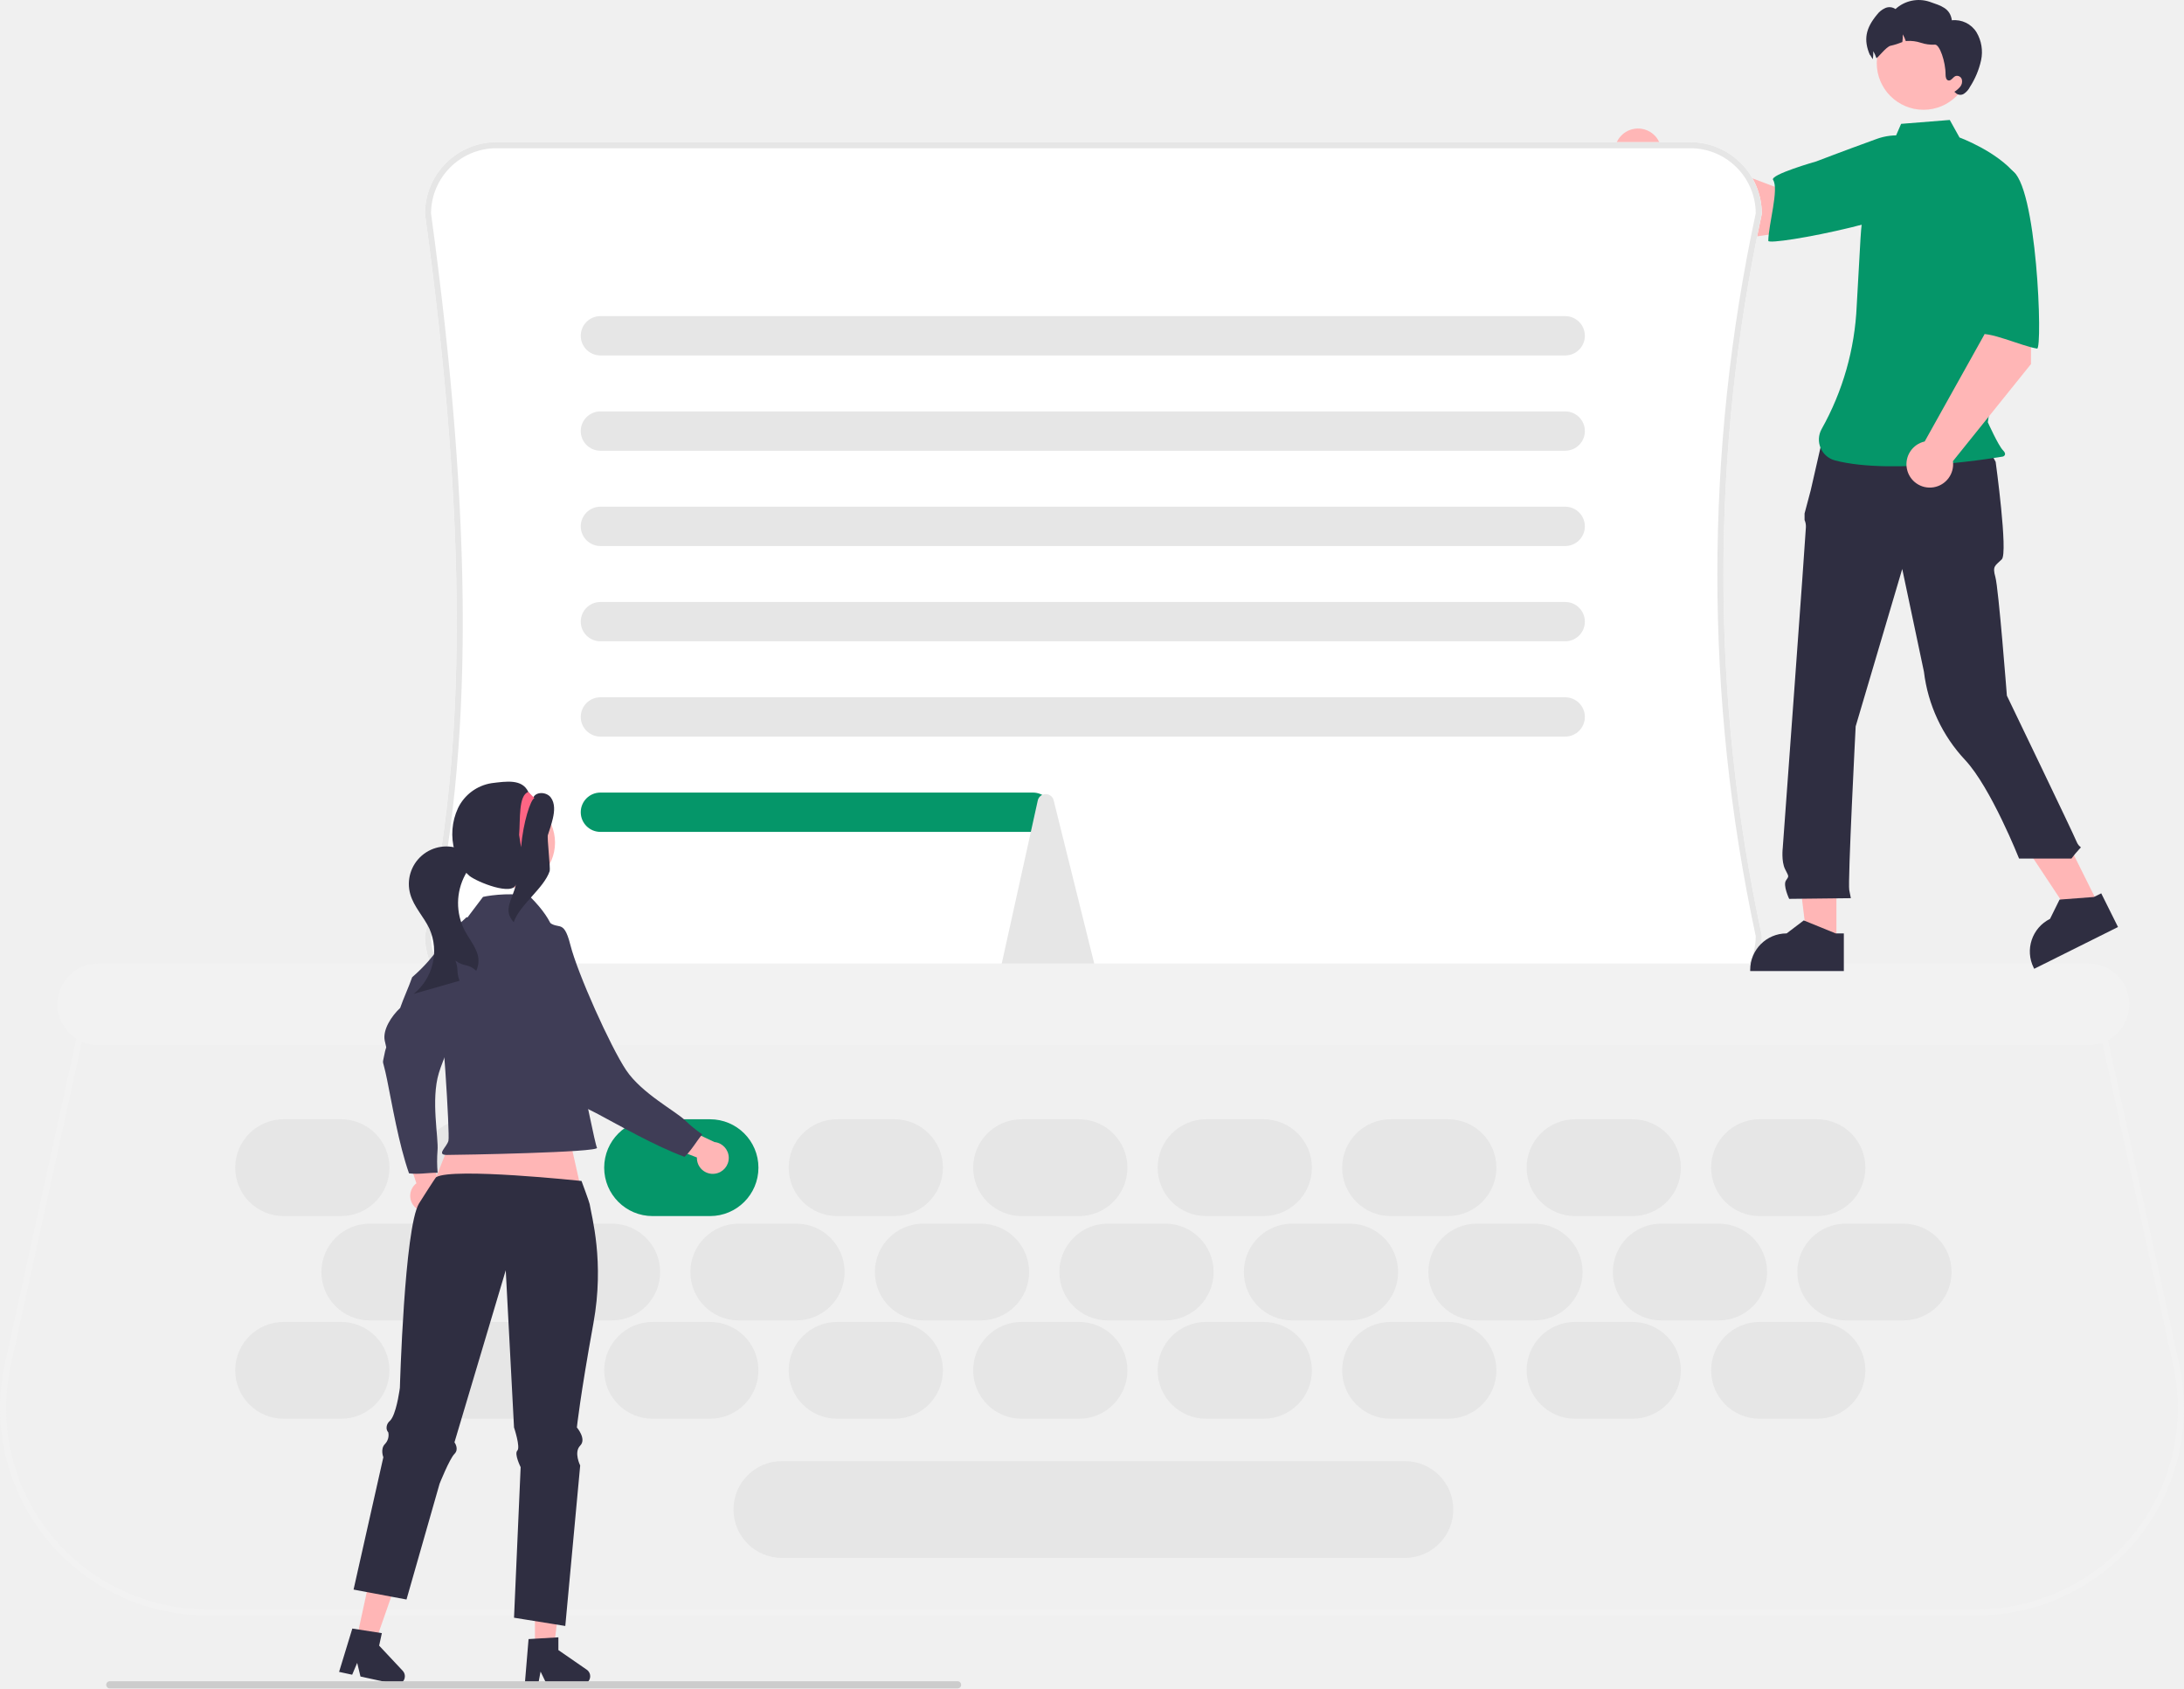
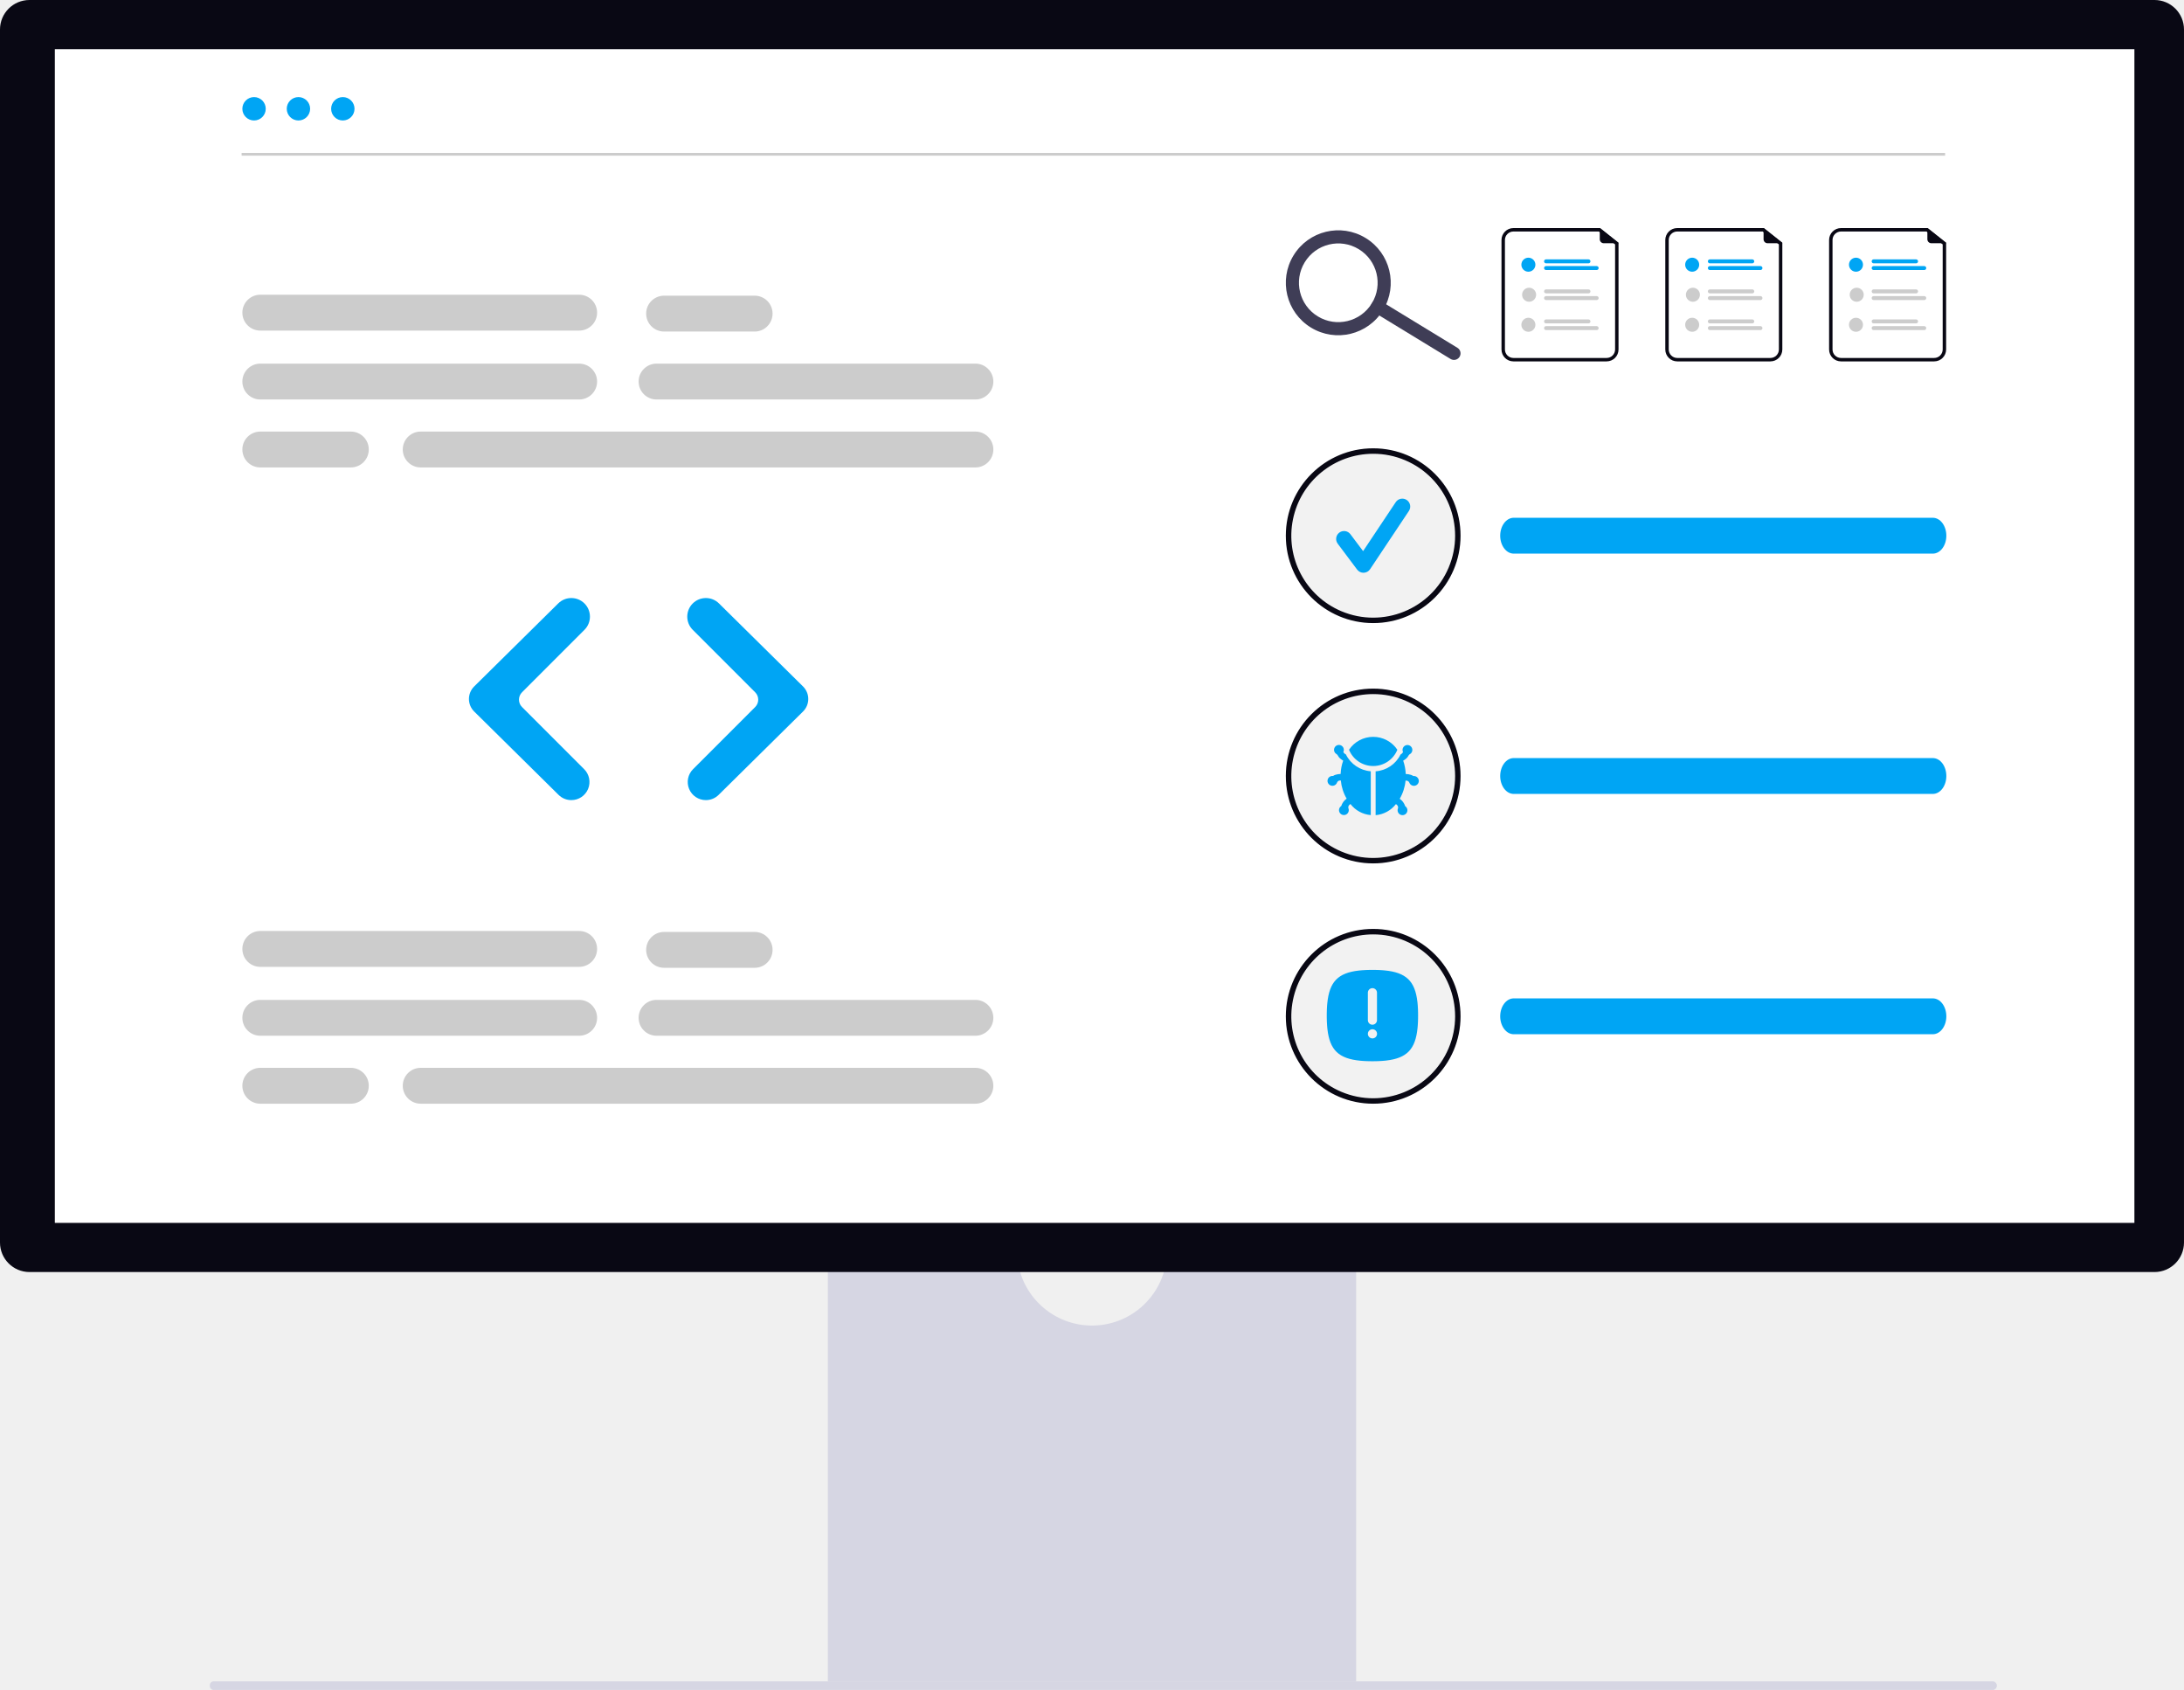
- <svg xmlns="http://www.w3.org/2000/svg" data-name="Layer 1" width="722.113" height="558.151" viewBox="0 0 722.113 558.151">
-   <path d="M892.077,705.041h-585.082a68.496,68.496,0,0,1-66.896-83.213l26.134-118.787H932.84l26.134,118.787a68.496,68.496,0,0,1-66.896,83.213Zm-624.237-200-25.788,117.217a66.497,66.497,0,0,0,64.943,80.783h585.082a66.497,66.497,0,0,0,64.943-80.783l-25.788-117.217Z" transform="translate(-238.4798 -171.0368)" fill="#f2f2f2" />
-   <path d="M817.785,249.415l30.69-4.574-4.848-21.349-18.4,9.267-37.961-14.307a7.717,7.717,0,1,0-5.048,10.199Z" transform="translate(-238.4798 -171.0368)" fill="#ffb6b6" />
-   <path d="M880.164,233.455c-2.373,8.995-57.048,19.141-57.02,17.195.078-5.531,3.593-17.135,1.585-20.146-1.148-1.722,14.313-6.121,14.313-6.121s8.533-3.285,19.596-7.293a19.721,19.721,0,0,1,18.85,2.604S882.537,224.461,880.164,233.455Z" transform="translate(-238.4798 -171.0368)" fill="#059669" />
-   <path d="M351.247,608.037h-19a16,16,0,0,0,0,32h19a16,16,0,0,0,0-32Z" transform="translate(-238.4798 -171.0368)" fill="#e6e6e6" />
-   <path d="M412.247,608.037h-19a16,16,0,0,0,0,32h19a16,16,0,0,0,0-32Z" transform="translate(-238.4798 -171.0368)" fill="#e6e6e6" />
-   <path d="M473.247,608.037h-19a16,16,0,0,0,0,32h19a16,16,0,0,0,0-32Z" transform="translate(-238.4798 -171.0368)" fill="#e6e6e6" />
-   <path d="M534.247,608.037h-19a16,16,0,0,0,0,32h19a16,16,0,0,0,0-32Z" transform="translate(-238.4798 -171.0368)" fill="#e6e6e6" />
-   <path d="M595.247,608.037h-19a16,16,0,0,0,0,32h19a16,16,0,0,0,0-32Z" transform="translate(-238.4798 -171.0368)" fill="#e6e6e6" />
-   <path d="M656.247,608.037h-19a16,16,0,0,0,0,32h19a16,16,0,0,0,0-32Z" transform="translate(-238.4798 -171.0368)" fill="#e6e6e6" />
-   <path d="M717.247,608.037h-19a16,16,0,0,0,0,32h19a16,16,0,0,0,0-32Z" transform="translate(-238.4798 -171.0368)" fill="#e6e6e6" />
-   <path d="M778.247,608.037h-19a16,16,0,0,0,0,32h19a16,16,0,0,0,0-32Z" transform="translate(-238.4798 -171.0368)" fill="#e6e6e6" />
-   <path d="M839.247,608.037h-19a16,16,0,0,0,0,32h19a16,16,0,0,0,0-32Z" transform="translate(-238.4798 -171.0368)" fill="#e6e6e6" />
-   <path d="M351.247,541.037h-19a16,16,0,0,0,0,32h19a16,16,0,0,0,0-32Z" transform="translate(-238.4798 -171.0368)" fill="#e6e6e6" />
-   <path d="M412.247,541.037h-19a16,16,0,0,0,0,32h19a16,16,0,0,0,0-32Z" transform="translate(-238.4798 -171.0368)" fill="#e6e6e6" />
-   <path d="M473.247,541.037h-19a16,16,0,0,0,0,32h19a16,16,0,0,0,0-32Z" transform="translate(-238.4798 -171.0368)" fill="#059669" />
-   <path d="M534.247,541.037h-19a16,16,0,0,0,0,32h19a16,16,0,0,0,0-32Z" transform="translate(-238.4798 -171.0368)" fill="#e6e6e6" />
-   <path d="M595.247,541.037h-19a16,16,0,0,0,0,32h19a16,16,0,0,0,0-32Z" transform="translate(-238.4798 -171.0368)" fill="#e6e6e6" />
-   <path d="M656.247,541.037h-19a16,16,0,0,0,0,32h19a16,16,0,0,0,0-32Z" transform="translate(-238.4798 -171.0368)" fill="#e6e6e6" />
-   <path d="M717.247,541.037h-19a16,16,0,0,0,0,32h19a16,16,0,0,0,0-32Z" transform="translate(-238.4798 -171.0368)" fill="#e6e6e6" />
-   <path d="M778.247,541.037h-19a16,16,0,0,0,0,32h19a16,16,0,0,0,0-32Z" transform="translate(-238.4798 -171.0368)" fill="#e6e6e6" />
-   <path d="M839.247,541.037h-19a16,16,0,0,0,0,32h19a16,16,0,0,0,0-32Z" transform="translate(-238.4798 -171.0368)" fill="#e6e6e6" />
-   <path d="M379.747,575.537h-19a16,16,0,0,0,0,32h19a16,16,0,0,0,0-32Z" transform="translate(-238.4798 -171.0368)" fill="#e6e6e6" />
-   <path d="M440.747,575.537h-19a16,16,0,0,0,0,32h19a16,16,0,0,0,0-32Z" transform="translate(-238.4798 -171.0368)" fill="#e6e6e6" />
-   <path d="M501.747,575.537h-19a16,16,0,0,0,0,32h19a16,16,0,0,0,0-32Z" transform="translate(-238.4798 -171.0368)" fill="#e6e6e6" />
-   <path d="M562.747,575.537h-19a16,16,0,0,0,0,32h19a16,16,0,0,0,0-32Z" transform="translate(-238.4798 -171.0368)" fill="#e6e6e6" />
-   <path d="M623.747,575.537h-19a16,16,0,0,0,0,32h19a16,16,0,0,0,0-32Z" transform="translate(-238.4798 -171.0368)" fill="#e6e6e6" />
-   <path d="M684.747,575.537h-19a16,16,0,0,0,0,32h19a16,16,0,0,0,0-32Z" transform="translate(-238.4798 -171.0368)" fill="#e6e6e6" />
-   <path d="M745.747,575.537h-19a16,16,0,0,0,0,32h19a16,16,0,0,0,0-32Z" transform="translate(-238.4798 -171.0368)" fill="#e6e6e6" />
-   <path d="M806.747,575.537h-19a16,16,0,0,0,0,32h19a16,16,0,0,0,0-32Z" transform="translate(-238.4798 -171.0368)" fill="#e6e6e6" />
-   <path d="M867.747,575.537h-19a16,16,0,0,0,0,32h19a16,16,0,0,0,0-32Z" transform="translate(-238.4798 -171.0368)" fill="#e6e6e6" />
-   <path d="M797.379,504.037H402.615a23.645,23.645,0,0,1-23.618-23.618l.026-.226c13.966-60.428,13.96-136.182-.017-238.402l-.009-.136a23.645,23.645,0,0,1,23.618-23.618H797.379A23.645,23.645,0,0,1,820.997,241.655l-.022.209a566.872,566.872,0,0,0,0,238.346l.022.209A23.645,23.645,0,0,1,797.379,504.037Z" transform="translate(-238.4798 -171.0368)" fill="#fff" />
-   <path d="M797.379,504.037H402.615a23.645,23.645,0,0,1-23.618-23.618l.026-.226c13.966-60.428,13.96-136.182-.017-238.402l-.009-.136a23.645,23.645,0,0,1,23.618-23.618H797.379A23.645,23.645,0,0,1,820.997,241.655l-.022.209a566.872,566.872,0,0,0,0,238.346l.022.209A23.645,23.645,0,0,1,797.379,504.037ZM380.997,480.531a21.643,21.643,0,0,0,21.618,21.506H797.379a21.643,21.643,0,0,0,21.618-21.514,568.845,568.845,0,0,1,0-238.973,21.643,21.643,0,0,0-21.618-21.514H402.615a21.643,21.643,0,0,0-21.618,21.551C394.989,343.956,394.99,419.893,380.997,480.531Z" transform="translate(-238.4798 -171.0368)" fill="#e6e6e6" />
-   <path d="M755.997,288.537h-319a6.5,6.5,0,0,1,0-13h319a6.5,6.5,0,0,1,0,13Z" transform="translate(-238.4798 -171.0368)" fill="#e6e6e6" />
-   <path d="M755.997,320.037h-319a6.5,6.5,0,0,1,0-13h319a6.5,6.5,0,0,1,0,13Z" transform="translate(-238.4798 -171.0368)" fill="#e6e6e6" />
-   <path d="M755.997,351.537h-319a6.5,6.5,0,0,1,0-13h319a6.5,6.5,0,0,1,0,13Z" transform="translate(-238.4798 -171.0368)" fill="#e6e6e6" />
-   <path d="M755.997,383.037h-319a6.5,6.5,0,0,1,0-13h319a6.5,6.5,0,0,1,0,13Z" transform="translate(-238.4798 -171.0368)" fill="#e6e6e6" />
-   <path d="M755.997,414.537h-319a6.5,6.5,0,0,1,0-13h319a6.5,6.5,0,0,1,0,13Z" transform="translate(-238.4798 -171.0368)" fill="#e6e6e6" />
-   <path d="M579.997,446.037h-143a6.5,6.5,0,0,1,0-13h143a6.5,6.5,0,0,1,0,13Z" transform="translate(-238.4798 -171.0368)" fill="#059669" />
-   <path d="M598.178,495.537H571.855a2.658,2.658,0,0,1-2.069-1.02,3.174,3.174,0,0,1-.601-2.652l12.387-56.046a2.7,2.7,0,0,1,5.32-.081l13.936,56.045a3.175,3.175,0,0,1-.558,2.704A2.657,2.657,0,0,1,598.178,495.537Z" transform="translate(-238.4798 -171.0368)" fill="#e6e6e6" />
-   <path d="M928.997,516.537h-658a13.5,13.5,0,0,1,0-27h658a13.5,13.5,0,0,1,0,27Z" transform="translate(-238.4798 -171.0368)" fill="#f2f2f2" />
-   <polygon points="607.193 311.693 597.591 311.692 593.024 274.657 607.195 274.658 607.193 311.693" fill="#ffb6b6" />
-   <path d="M848.121,492.037l-30.96-.001v-.392a12.051,12.051,0,0,1,12.05-12.05h.001l5.655-4.29,10.551,4.291,2.703 0Z" transform="translate(-238.4798 -171.0368)" fill="#2f2e41" />
-   <polygon points="693.95 299.209 685.357 303.492 664.747 272.384 677.431 266.063 693.95 299.209" fill="#ffb6b6" />
-   <path d="M938.774,477.484l-27.709,13.81-.175-.35a12.051,12.051,0,0,1,5.409-16.16l.001-0,3.147-6.363,11.357-.867,2.419-1.206Z" transform="translate(-238.4798 -171.0368)" fill="#2f2e41" />
-   <path d="M841.419,314.529l52.945,1.853,3.959,7.352s4.146,30.079,2.023,32.203-3.185,2.123-2.123,5.84,3.807,39.222,3.807,39.222,21.871,45.366,22.933,48.021,2.123,1.593,1.062,2.654A39.098,39.098,0,0,0,923.369,454.859H906.064s-9.317-23.503-17.846-32.593a51.635,51.635,0,0,1-13.612-29.178l-7.175-33.965L852.036,411.148s-2.654,51.494-2.123,54.149l.531,2.654-20.396.228s-2.123-4.475-1.062-6.067.998-1.158-.297-3.764-.764-7.023-.764-7.023,7.655-104.412,7.655-106.005a5.295,5.295,0,0,0-.441-2.388V340.77l2.034-7.66Z" transform="translate(-238.4798 -171.0368)" fill="#2f2e41" />
-   <path d="M864.246,218.467c-3.446,2.049-5.508,5.813-6.691,9.644a91.389,91.389,0,0,0-3.927,21.835l-1.25,22.187a91.35,91.35,0,0,1-11.627,40.784,7.13,7.13,0,0,0,4.46,10.325c19.189,5.035,55.533-1.287,55.533-1.287s1.548-.516,0-2.064-5.021-9.288-5.021-9.288l4.128-27.117,5.16-54.697c-6.192-7.74-18.645-12.303-18.645-12.303l-3.218-5.792-16.089,1.287Z" transform="translate(-238.4798 -171.0368)" fill="#059669" />
-   <circle cx="635.979" cy="20.834" r="15.455" fill="#ffb8b8" />
-   <path d="M893.503,190.953a26.877,26.877,0,0,1-3.676,8.807,5.995,5.995,0,0,1-2.005,2.277,2.192,2.192,0,0,1-2.785-.348l-.376-.306a7.976,7.976,0,0,0,1.949-1.692,2.716,2.716,0,0,0,.522-2.43,1.673,1.673,0,0,0-2.047-1.093c-.905.355-1.455,1.664-2.402,1.462-.766-.167-.926-1.177-.926-1.97.028-4.149-1.977-10.046-3.53-9.865a12.519,12.519,0,0,1-4.63-.62,12.13,12.13,0,0,0-4.637-.592c-.111.014-.223.035-.341.056a10.267,10.267,0,0,0-1.03-2.249,12.014,12.014,0,0,1-.125,2.548,23.832,23.832,0,0,1-3.857,1.218c-1.434.202-4.588,4.491-4.734,4.052a10.268,10.268,0,0,0-1.03-2.249,12.014,12.014,0,0,1-.125,2.548c-.007.035-.007.063-.014.097-.696-.926-1.121-2.054-.884-1.191-2.332-5.277-1.427-9.058,2.242-13.506a7.055,7.055,0,0,1,2.75-2.207,3.468,3.468,0,0,1,3.384.334,11.384,11.384,0,0,1,11.292-2.409c3.822,1.33,6.767,2.11,7.352,6.12a8.509,8.509,0,0,1,8.153,3.968A12.85,12.85,0,0,1,893.503,190.953Z" transform="translate(-238.4798 -171.0368)" fill="#2f2e41" />
-   <path d="M909.997,291.385l.025-31.029-21.832,1.63,6.437,19.57-19.775,35.421a7.717,7.717,0,1,0,9.338,6.504Z" transform="translate(-238.4798 -171.0368)" fill="#ffb6b6" />
-   <path d="M903.458,227.33c8.544,3.68,10.475,59.255,8.554,58.939-5.458-.896-16.413-6.093-19.688-4.554-1.873.88-3.932-15.062-3.932-15.062s-1.984-8.926-4.308-20.461a19.721,19.721,0,0,1,5.369-18.256S894.914,223.651,903.458,227.33Z" transform="translate(-238.4798 -171.0368)" fill="#059669" />
-   <path d="M375.817,570.227a5.239,5.239,0,0,1,.342-8.026l-5.866-17.669,9.343,2.51,4.138,16.394a5.267,5.267,0,0,1-7.957,6.791Z" transform="translate(-238.4798 -171.0368)" fill="#ffb6b6" />
-   <path d="M392.751,474.231c1.55.889,10.722-1.313,12.514-.687-.989,6.033,4.382,3.769-1.45,11.692s-17.578,31.679-20.247,40.558-.027,21.391-.427,25.599a43.667,43.667,0,0,0,.036,7.324c-3.151-.04-6.257.614-9.457.196-3.413-9.657-5.708-23.403-7.266-31s-1.615-4.384-.901-8.183.888-1.038.137-4.672,2.285-8.2,5.091-10.803c1.21-3.479,2.773-6.723,3.97-10.165C383.525,486.435,384.102,482.013,392.751,474.231Z" transform="translate(-238.4798 -171.0368)" fill="#3f3d56" />
-   <path d="M474.884,559.027a5.239,5.239,0,0,1-5.979-5.365l-17.369-6.701,7.876-5.618,15.286,7.225a5.267,5.267,0,0,1,.185,10.459Z" transform="translate(-238.4798 -171.0368)" fill="#ffb6b6" />
-   <path d="M411.534,484.94c1.671-.632,5.801-9.113,7.423-10.098,4.029,4.598,5.695-.987,8.105,8.551s13.284,33.706,18.443,41.409,16.497,13.617,19.492,16.6a43.666,43.666,0,0,0,5.677,4.627c-2.033,2.407-3.503,5.221-5.859,7.426-9.625-3.503-21.695-10.468-28.551-14.094s-4.411-1.54-6.89-4.506-.237-1.345-3.52-3.075-4.878-6.976-5.105-10.797c-1.917-3.145-3.428-6.413-5.325-9.526C415.093,499.819,412.046,496.563,411.534,484.94Z" transform="translate(-238.4798 -171.0368)" fill="#3f3d56" />
-   <polygon points="186.123 366.39 194.791 405.071 139.247 401.616 154.351 363.627 186.123 366.39" fill="#ffb6b6" />
-   <polygon points="176.874 544.917 183.113 544.916 186.081 520.851 176.873 520.851 176.874 544.917" fill="#ffb6b6" />
-   <path d="M413.241,712.875l9.863-.589v4.226l9.377,6.476a2.64,2.64,0,0,1-1.5,4.812h-11.742l-2.024-4.18-.79,4.18h-4.427Z" transform="translate(-238.4798 -171.0368)" fill="#2f2e41" />
-   <polygon points="117.905 541.813 124.002 543.135 132.005 520.246 123.006 518.294 117.905 541.813" fill="#ffb6b6" />
-   <path d="M354.972,709.393l9.764,1.516-.896,4.13,7.791,8.317a2.64,2.64,0,0,1-2.486,4.384l-11.475-2.489-1.092-4.514-1.658,3.917-4.327-.939Z" transform="translate(-238.4798 -171.0368)" fill="#2f2e41" />
-   <path d="M434.689,608.453c-4.379,24.065-5.473,34.455-5.473,34.455s3.284,3.828,1.095,6.018,0,6.562,0,6.562l-4.923,53.053-3.963-.642-9.546-1.535-3.443-.556,2.189-49.769s-2.189-4.379-1.095-5.473c1.095-1.095-1.095-7.657-1.095-7.657l-2.734-51.958-16.958,56.881s1.645,2.189,0,3.828c-1.639,1.639-4.917,9.846-4.917,9.846l-10.085,35.287-.856,2.997-5.259-.985-5.724-1.076-1.052-.196-1.871-.355-1.205-.226-.41-.073-1.981-.373.599-2.66.312-1.4,8.531-37.892.196-.875.208-.923s-1.095-2.734.544-4.379a4.274,4.274,0,0,0,1.095-3.828,1.493,1.493,0,0,1-.147-.183,2.27,2.27,0,0,1-.391-.893,2.961,2.961,0,0,1,1.089-2.752,4.67,4.67,0,0,0,.777-1.113c1.663-3.15,2.501-9.822,2.501-9.822s1.48-52.845,6.323-60.917c.257-.422,5.399-8.523,5.668-8.688,5.467-3.278,48.063,1.25,48.063,1.25s2.58,6.931,2.696,7.652C434.075,573.136,438.401,588.039,434.689,608.453Z" transform="translate(-238.4798 -171.0368)" fill="#2f2e41" />
-   <path d="M421.746,481.165s.922-4.784-7.935-13.641c-4.689-1.563-12.813-.652-15.629,0-13.024,17.192-10.692,14.159-14.083,23.764a13.529,13.529,0,0,0-.928,6.838c1.563,7.815,4.1,47.928,3.579,50.012s-4.168,4.689-.521,4.689,50.675-.823,49.633-2.386S421.746,481.165,421.746,481.165Z" transform="translate(-238.4798 -171.0368)" fill="#3f3d56" />
-   <circle cx="168.577" cy="278.545" r="14.938" fill="#ffb6b6" />
-   <path d="M394.401,455.23c-.082,1.812-1.217,3.373-2.094,4.959a19.789,19.789,0,0,0-.184,18.46c1.219,2.313,2.907,4.377,3.875,6.806a7.731,7.731,0,0,1-.061,6.522c-2.618-2.519-3.896-1.189-6.869-3.388,1.169,3.277.172,3.383,1.346,6.657q-7.569,2.161-15.144,4.334a18.252,18.252,0,0,0,5.221-21.482c-1.846-3.958-5.146-7.221-6.347-11.427a12.399,12.399,0,0,1,17.042-14.713C392.886,451.472,394.483,453.447,394.401,455.23Z" transform="translate(-238.4798 -171.0368)" fill="#2f2e41" />
-   <path d="M413.163,432.839c-2.009-4.389-7.309-3.496-12.101-2.917a14.894,14.894,0,0,0-11.159,8.281,20.353,20.353,0,0,0-1.104,14.128,15.478,15.478,0,0,0,4.887,8.239c2.531,2.035,14.429,6.849,15.419,2.704-1.238,5.408-4.46,8.486-.773,12.631,1.91-5.737,9.985-11.186,11.895-16.922.287-.864-.893-11.013-.606-11.876.606-1.82,1.213-3.644,1.651-5.511.55-2.346.762-5.037-.696-6.956s-5.129-1.994-5.866.301" transform="translate(-238.4798 -171.0368)" fill="#2f2e41" />
-   <path d="M410.758,451.107l-.639-4.065c.434-5.056-.274-13.097,3.043-14.203l2.029,2.029C413.909,435.296,411.467,442.856,410.758,451.107Z" transform="translate(-238.4798 -171.0368)" fill="#ff6584" />
-   <path d="M556.269,727.998a1.186,1.186,0,0,1-1.19,1.19h-280.29a1.19,1.19,0,1,1,0-2.38h280.29A1.187,1.187,0,0,1,556.269,727.998Z" transform="translate(-238.4798 -171.0368)" fill="#ccc" />
-   <path d="M702.997,654.041h-206a16,16,0,0,0,0,32h206a16,16,0,0,0,0-32Z" transform="translate(-238.4798 -171.0368)" fill="#e6e6e6" />
+ <svg xmlns="http://www.w3.org/2000/svg" width="800.003" height="618.866" viewBox="0 0 800.003 618.866" role="img" artist="Katerina Limpitsouni" source="https://undraw.co/">
+   <g transform="translate(-560 -230.997)">
+     <path d="M15.18,488.765a1.456,1.456,0,0,0,1.308,1.575H668.472a1.6,1.6,0,0,0,0-3.15H16.488a1.456,1.456,0,0,0-1.308,1.575Z" transform="translate(621.678 359.523)" fill="#d6d6e3" />
+     <path d="M353.105,370.945a27.478,27.478,0,0,1-54.387,0H229.146V524.776H422.677V370.945H353.105Z" transform="translate(634.09 321.938)" fill="#d6d6e3" />
+     <path d="M789.214,487.736H10.789A10.8,10.8,0,0,1,0,476.947V32.7A10.8,10.8,0,0,1,10.789,21.911H789.214A10.8,10.8,0,0,1,800,32.7V476.947a10.8,10.8,0,0,1-10.789,10.789Z" transform="translate(560 209.086)" fill="#090814" />
+     <rect width="761.747" height="429.819" transform="translate(580.088 249)" fill="#fff" />
+     <circle cx="4.283" cy="4.283" r="4.283" transform="translate(648.777 266.551)" fill="#00a5f4" />
+     <circle cx="4.283" cy="4.283" r="4.283" transform="translate(665.036 266.551)" fill="#00a5f4" />
+     <circle cx="4.283" cy="4.283" r="4.283" transform="translate(681.294 266.551)" fill="#00a5f4" />
+     <path d="M713.3,268.912H596.492a6.566,6.566,0,1,1,0-13.132H713.3a6.566,6.566,0,1,1,0,13.132Z" transform="translate(58.852 108.377)" fill="#ccc" />
+     <path d="M713.3,243.684H596.492a6.566,6.566,0,1,1,0-13.132H713.3a6.566,6.566,0,1,1,0,13.132Z" transform="translate(58.852 108.377)" fill="#ccc" />
+     <path d="M629.668,293.794H596.492a6.566,6.566,0,1,1,0-13.132h33.176a6.566,6.566,0,0,1,0,13.132Z" transform="translate(58.852 108.377)" fill="#ccc" />
+     <path d="M713.3,501.912H596.492a6.566,6.566,0,1,1,0-13.132H713.3a6.566,6.566,0,1,1,0,13.132Z" transform="translate(58.852 108.377)" fill="#ccc" />
+     <path d="M713.3,476.684H596.492a6.566,6.566,0,0,1,0-13.132H713.3a6.566,6.566,0,0,1,0,13.132Z" transform="translate(58.852 108.377)" fill="#ccc" />
+     <path d="M629.668,526.794H596.492a6.566,6.566,0,0,1,0-13.132h33.176a6.566,6.566,0,1,1,0,13.132Z" transform="translate(58.852 108.377)" fill="#ccc" />
+     <path d="M667.048,400.36a6.619,6.619,0,0,1-4.665-1.909L631.456,367.91a6.446,6.446,0,0,1,0-9.173l30.8-30.418a6.833,6.833,0,0,1,9.61.03h0a6.825,6.825,0,0,1,0,9.64L648.98,360.88a3.813,3.813,0,0,0,0,5.386l22.764,22.765a6.634,6.634,0,0,1-4.7,11.329Z" transform="translate(102.235 123.641)" fill="#00a5f4" />
+     <path d="M858.446,268.912H741.638a6.566,6.566,0,1,1,0-13.132H858.446a6.566,6.566,0,1,1,0,13.132Z" transform="translate(58.852 108.377)" fill="#ccc" />
+     <path d="M858.446,293.794h-203.2a6.566,6.566,0,0,1,0-13.132h203.2a6.566,6.566,0,0,1,0,13.132Z" transform="translate(58.852 108.377)" fill="#ccc" />
+     <path d="M777.579,244.03H744.4a6.566,6.566,0,1,1,0-13.132h33.176a6.566,6.566,0,0,1,0,13.132Z" transform="translate(58.852 108.377)" fill="#ccc" />
+     <path d="M858.446,501.912H741.638a6.566,6.566,0,0,1,0-13.132H858.446a6.566,6.566,0,1,1,0,13.132Z" transform="translate(58.852 108.377)" fill="#ccc" />
+     <path d="M858.446,526.794h-203.2a6.566,6.566,0,0,1,0-13.132h203.2a6.566,6.566,0,1,1,0,13.132Z" transform="translate(58.852 108.377)" fill="#ccc" />
+     <path d="M777.579,477.03H744.4a6.566,6.566,0,1,1,0-13.132h33.176a6.566,6.566,0,1,1,0,13.132Z" transform="translate(58.852 108.377)" fill="#ccc" />
+     <path d="M749.9,400.36a6.634,6.634,0,0,1-4.7-11.329l22.764-22.765a3.813,3.813,0,0,0,0-5.386L745.078,337.99a6.817,6.817,0,0,1,0-9.64h0a6.833,6.833,0,0,1,9.61-.03l30.8,30.418a6.446,6.446,0,0,1,0,9.173l-30.927,30.541A6.62,6.62,0,0,1,749.9,400.36Z" transform="translate(68.665 123.641)" fill="#00a5f4" />
+     <path d="M807.135,293.794h-153.5c-2.739,0-4.96-2.94-4.96-6.566s2.221-6.566,4.96-6.566h153.5c2.739,0,4.96,2.94,4.96,6.566S809.875,293.794,807.135,293.794Z" transform="translate(460.852 139.943)" fill="#00a5f4" />
+     <g transform="translate(0 0.172)">
+       <circle cx="32" cy="32" r="32" transform="translate(1031 395)" fill="#f2f2f2" />
+       <path d="M32,2A30.008,30.008,0,0,0,20.323,59.643,30.008,30.008,0,0,0,43.677,4.357,29.81,29.81,0,0,0,32,2m0-2A32,32,0,1,1,0,32,32,32,0,0,1,32,0Z" transform="translate(1031 395)" fill="#090814" />
+       <path d="M967.127,342.526a2.9,2.9,0,0,1-2.32-1.16l-7.113-9.484a2.9,2.9,0,1,1,4.641-3.48l4.654,6.2,11.953-17.929a2.9,2.9,0,1,1,4.826,3.218l-14.226,21.34a2.9,2.9,0,0,1-2.333,1.291Z" transform="translate(92.316 98.045)" fill="#00a5f4" />
+     </g>
+     <circle cx="32" cy="32" r="32" transform="translate(1031 483.172)" fill="#f2f2f2" />
+     <path d="M32,2A30.008,30.008,0,0,0,20.323,59.643,30.008,30.008,0,0,0,43.677,4.357,29.81,29.81,0,0,0,32,2m0-2A32,32,0,1,1,0,32,32,32,0,0,1,32,0Z" transform="translate(1031 483.172)" fill="#090814" />
+     <g transform="translate(0 0.172)">
+       <path d="M535.492,334.3a10.661,10.661,0,0,0-17.712,0,9.561,9.561,0,0,0,17.712,0Z" transform="translate(536.364 171.086)" fill="#00a5f4" />
+       <path d="M492.995,344.9a2.29,2.29,0,0,1-.44-.25,1.763,1.763,0,0,1-.484-.627,1.793,1.793,0,1,0-2.927.435,2,2,0,0,0,.425.342,1.234,1.234,0,0,1,.477.5,3.606,3.606,0,0,0,.829,1.089,7.246,7.246,0,0,0,1.136.8,16.559,16.559,0,0,0-.934,4.885,6.757,6.757,0,0,0-1.9.307,3.069,3.069,0,0,0-.882.44,2.12,2.12,0,0,0-.217-.015,1.8,1.8,0,1,0,1.681,2.427,1.146,1.146,0,0,1,.927-.749,4.19,4.19,0,0,1,.462-.03,16.083,16.083,0,0,0,2.135,6.661,5.239,5.239,0,0,0-1.985,2.712.75.75,0,0,0-.142.1,1.7,1.7,0,0,0-.21.195,1.793,1.793,0,1,0,3.009.587,1.176,1.176,0,0,1,.292-1.269,5.027,5.027,0,0,1,.425-.365,10.477,10.477,0,0,0,7.445,4.061V351.093A11.076,11.076,0,0,1,492.995,344.9Zm24.932,7.922a1.982,1.982,0,0,0-.217.015,3.385,3.385,0,0,0-.882-.44,6.707,6.707,0,0,0-1.9-.307,16.923,16.923,0,0,0-.934-4.882,7.245,7.245,0,0,0,1.136-.8,3.891,3.891,0,0,0,.859-1.141,1.054,1.054,0,0,1,.442-.437h0a1.793,1.793,0,1,0-2.5-.792,1.7,1.7,0,0,1-.484.627,4.714,4.714,0,0,1-.44.322,11,11,0,0,1-9.111,6.116v16.061a10.523,10.523,0,0,0,7.445-4.061c.157.125.29.237.4.342a1.214,1.214,0,0,1,.315,1.306,1.793,1.793,0,1,0,3.017-.582,1.7,1.7,0,0,0-.21-.195c-.082-.065-.142-.1-.142-.1a5.167,5.167,0,0,0-2-2.712,16.082,16.082,0,0,0,2.135-6.661,3.979,3.979,0,0,1,.442.03,1.2,1.2,0,0,1,.961.749,1.793,1.793,0,0,0,3.459-.544,1.821,1.821,0,0,0-1.8-1.913Z" transform="translate(559.998 162.176)" fill="#00a5f4" />
+     </g>
+     <path d="M807.135,293.794h-153.5c-2.739,0-4.96-2.94-4.96-6.566s2.221-6.566,4.96-6.566h153.5c2.739,0,4.96,2.94,4.96,6.566S809.875,293.794,807.135,293.794Z" transform="translate(460.852 227.943)" fill="#00a5f4" />
+     <circle cx="32" cy="32" r="32" transform="translate(1031 571.172)" fill="#f2f2f2" />
+     <path d="M32,2A30.008,30.008,0,0,0,20.323,59.643,30.008,30.008,0,0,0,43.677,4.357,29.81,29.81,0,0,0,32,2m0-2A32,32,0,1,1,0,32,32,32,0,0,1,32,0Z" transform="translate(1031 571.172)" fill="#090814" />
+     <path d="M18.723,2l1.074.008,1.03.028.5.022.968.057.925.077c7.838.761,11.121,3.9,11.984,11.549l.05.485.077.925.069,1.216.01.251.028,1.032.008,1.074L35.438,19.8l-.028,1.03-.022.5-.057.968-.077.925c-.761,7.838-3.9,11.121-11.549,11.984l-.485.05-.925.077-1.216.069-.251.01-1.032.028-1.074.008-1.074-.008-1.03-.028-.5-.022-.968-.057-.925-.077C6.388,34.494,3.1,31.353,2.242,23.705l-.05-.485L2.115,22.3,2.046,21.08l-.01-.251L2.008,19.8,2,19.265V18.182l.007-.532.028-1.03.022-.5.057-.968.077-.925c.761-7.838,3.9-11.121,11.549-11.984l.485-.05.925-.077,1.216-.069.251-.01,1.032-.028Q18.176,2,18.723,2Zm.017,21.741-.212.012a1.672,1.672,0,0,0,0,3.321l.2.012.212-.012a1.672,1.672,0,0,0,0-3.321ZM18.723,8.689a1.672,1.672,0,0,0-1.661,1.476l-.012.2V20.4l.012.2a1.672,1.672,0,0,0,3.321,0l.012-.2V10.362l-.012-.2a1.672,1.672,0,0,0-1.661-1.477Z" transform="translate(1043.999 584.172)" fill="#00a5f4" />
+     <path d="M807.135,293.794h-153.5c-2.739,0-4.96-2.94-4.96-6.566s2.221-6.566,4.96-6.566h153.5c2.739,0,4.96,2.94,4.96,6.566S809.875,293.794,807.135,293.794Z" transform="translate(460.852 315.943)" fill="#00a5f4" />
+     <path d="M624,.5H0v-1H624Z" transform="translate(648.5 287.5)" fill="#ccc" />
+     <path d="M663.166,459.692a2.4,2.4,0,0,1-3.3.8L631.839,443.4a2.4,2.4,0,0,1,2.5-4.1l28.025,17.094A2.4,2.4,0,0,1,663.166,459.692Z" transform="translate(431.482 -98.039)" fill="#3f3d56" />
+     <path d="M588.449,404.293a19.216,19.216,0,1,1-6.4-26.411A19.216,19.216,0,0,1,588.449,404.293Zm-28.709-17.511a14.412,14.412,0,1,0,19.808-4.8A14.412,14.412,0,0,0,559.741,386.782Z" transform="translate(478.174 -59.734)" fill="#3f3d56" />
+     <g transform="translate(0.473 -0.816)">
+       <path d="M520.977,283.537H486.841a4.371,4.371,0,0,1-4.366-4.366v-40.09a4.371,4.371,0,0,1,4.366-4.366H518.6l6.744,5.376v39.081A4.371,4.371,0,0,1,520.977,283.537Z" transform="translate(627.052 80.619)" fill="#090814" />
+       <path d="M495.084,244.215a3.113,3.113,0,0,0-3.109,3.109v40.09a3.113,3.113,0,0,0,3.109,3.109H529.22a3.113,3.113,0,0,0,3.109-3.109V248.939l-5.927-4.724Z" transform="translate(618.809 72.376)" fill="#fff" />
+       <path d="M616.6,322.782H601.062a.727.727,0,0,1,0-1.454H616.6a.727.727,0,1,1,0,1.454Z" transform="translate(524.786 5.465)" fill="#00a5f4" />
+       <path d="M619.6,341.329H601.062a.727.727,0,1,1,0-1.454H619.6a.727.727,0,0,1,0,1.454Z" transform="translate(524.786 -10.627)" fill="#00a5f4" />
+       <path d="M616.607,404.443H601.066a.727.727,0,0,0,0,1.454h15.541a.727.727,0,0,0,0-1.454Z" transform="translate(524.782 -66.651)" fill="#ccc" />
+       <path d="M619.607,422.993h-18.54a.727.727,0,0,0,0,1.454h18.54a.727.727,0,0,0,0-1.454Z" transform="translate(524.782 -82.747)" fill="#ccc" />
+       <path d="M616.6,489.018H601.062a.727.727,0,0,1,0-1.454H616.6a.727.727,0,1,1,0,1.454Z" transform="translate(524.786 -138.777)" fill="#ccc" />
+       <path d="M619.6,507.565H601.062a.727.727,0,1,1,0-1.454H619.6a.727.727,0,0,1,0,1.454Z" transform="translate(524.786 -154.868)" fill="#ccc" />
+       <ellipse cx="2.57" cy="2.57" rx="2.57" ry="2.57" transform="translate(1116.806 326.177)" fill="#00a5f4" />
+       <path d="M544.63,402.356a2.57,2.57,0,0,1-2.569,2.571.55.55,0,0,1-.066,0,2.57,2.57,0,1,1,2.636-2.568Z" transform="translate(577.58 -62.611)" fill="#ccc" />
+       <ellipse cx="2.57" cy="2.57" rx="2.57" ry="2.57" transform="translate(1116.806 348.173)" fill="#ccc" />
+       <path d="M761.3,240.93h-5.283a1.454,1.454,0,0,1-1.454-1.454v-3.9a.091.091,0,0,1,.147-.071l6.646,5.265a.091.091,0,0,1-.056.162Z" transform="translate(390.964 79.953)" fill="#090814" />
+     </g>
+     <g transform="translate(60.473 -0.816)">
+       <path d="M520.977,283.537H486.841a4.371,4.371,0,0,1-4.366-4.366v-40.09a4.371,4.371,0,0,1,4.366-4.366H518.6l6.744,5.376v39.081A4.371,4.371,0,0,1,520.977,283.537Z" transform="translate(627.052 80.619)" fill="#090814" />
+       <path d="M495.084,244.215a3.113,3.113,0,0,0-3.109,3.109v40.09a3.113,3.113,0,0,0,3.109,3.109H529.22a3.113,3.113,0,0,0,3.109-3.109V248.939l-5.927-4.724Z" transform="translate(618.809 72.376)" fill="#fff" />
+       <path d="M616.6,322.782H601.062a.727.727,0,0,1,0-1.454H616.6a.727.727,0,1,1,0,1.454Z" transform="translate(524.786 5.465)" fill="#00a5f4" />
+       <path d="M619.6,341.329H601.062a.727.727,0,1,1,0-1.454H619.6a.727.727,0,0,1,0,1.454Z" transform="translate(524.786 -10.627)" fill="#00a5f4" />
+       <path d="M616.607,404.443H601.066a.727.727,0,0,0,0,1.454h15.541a.727.727,0,0,0,0-1.454Z" transform="translate(524.782 -66.651)" fill="#ccc" />
+       <path d="M619.607,422.993h-18.54a.727.727,0,0,0,0,1.454h18.54a.727.727,0,0,0,0-1.454Z" transform="translate(524.782 -82.747)" fill="#ccc" />
+       <path d="M616.6,489.018H601.062a.727.727,0,0,1,0-1.454H616.6a.727.727,0,1,1,0,1.454Z" transform="translate(524.786 -138.777)" fill="#ccc" />
+       <path d="M619.6,507.565H601.062a.727.727,0,1,1,0-1.454H619.6a.727.727,0,0,1,0,1.454Z" transform="translate(524.786 -154.868)" fill="#ccc" />
+       <ellipse cx="2.57" cy="2.57" rx="2.57" ry="2.57" transform="translate(1116.806 326.177)" fill="#00a5f4" />
+       <path d="M544.63,402.356a2.57,2.57,0,0,1-2.569,2.571.55.55,0,0,1-.066,0,2.57,2.57,0,1,1,2.636-2.568Z" transform="translate(577.58 -62.611)" fill="#ccc" />
+       <ellipse cx="2.57" cy="2.57" rx="2.57" ry="2.57" transform="translate(1116.806 348.173)" fill="#ccc" />
+       <path d="M761.3,240.93h-5.283a1.454,1.454,0,0,1-1.454-1.454v-3.9a.091.091,0,0,1,.147-.071l6.646,5.265a.091.091,0,0,1-.056.162Z" transform="translate(390.964 79.953)" fill="#090814" />
+     </g>
+     <g transform="translate(120.473 -0.816)">
+       <path d="M520.977,283.537H486.841a4.371,4.371,0,0,1-4.366-4.366v-40.09a4.371,4.371,0,0,1,4.366-4.366H518.6l6.744,5.376v39.081A4.371,4.371,0,0,1,520.977,283.537Z" transform="translate(627.052 80.619)" fill="#090814" />
+       <path d="M495.084,244.215a3.113,3.113,0,0,0-3.109,3.109v40.09a3.113,3.113,0,0,0,3.109,3.109H529.22a3.113,3.113,0,0,0,3.109-3.109V248.939l-5.927-4.724Z" transform="translate(618.809 72.376)" fill="#fff" />
+       <path d="M616.6,322.782H601.062a.727.727,0,0,1,0-1.454H616.6a.727.727,0,1,1,0,1.454Z" transform="translate(524.786 5.465)" fill="#00a5f4" />
+       <path d="M619.6,341.329H601.062a.727.727,0,1,1,0-1.454H619.6a.727.727,0,0,1,0,1.454Z" transform="translate(524.786 -10.627)" fill="#00a5f4" />
+       <path d="M616.607,404.443H601.066a.727.727,0,0,0,0,1.454h15.541a.727.727,0,0,0,0-1.454Z" transform="translate(524.782 -66.651)" fill="#ccc" />
+       <path d="M619.607,422.993h-18.54a.727.727,0,0,0,0,1.454h18.54a.727.727,0,0,0,0-1.454Z" transform="translate(524.782 -82.747)" fill="#ccc" />
+       <path d="M616.6,489.018H601.062a.727.727,0,0,1,0-1.454H616.6a.727.727,0,1,1,0,1.454Z" transform="translate(524.786 -138.777)" fill="#ccc" />
+       <path d="M619.6,507.565H601.062a.727.727,0,1,1,0-1.454H619.6a.727.727,0,0,1,0,1.454Z" transform="translate(524.786 -154.868)" fill="#ccc" />
+       <ellipse cx="2.57" cy="2.57" rx="2.57" ry="2.57" transform="translate(1116.806 326.177)" fill="#00a5f4" />
+       <path d="M544.63,402.356a2.57,2.57,0,0,1-2.569,2.571.55.55,0,0,1-.066,0,2.57,2.57,0,1,1,2.636-2.568Z" transform="translate(577.58 -62.611)" fill="#ccc" />
+       <ellipse cx="2.57" cy="2.57" rx="2.57" ry="2.57" transform="translate(1116.806 348.173)" fill="#ccc" />
+       <path d="M761.3,240.93h-5.283a1.454,1.454,0,0,1-1.454-1.454v-3.9a.091.091,0,0,1,.147-.071l6.646,5.265a.091.091,0,0,1-.056.162Z" transform="translate(390.964 79.953)" fill="#090814" />
+     </g>
+   </g>
</svg>
